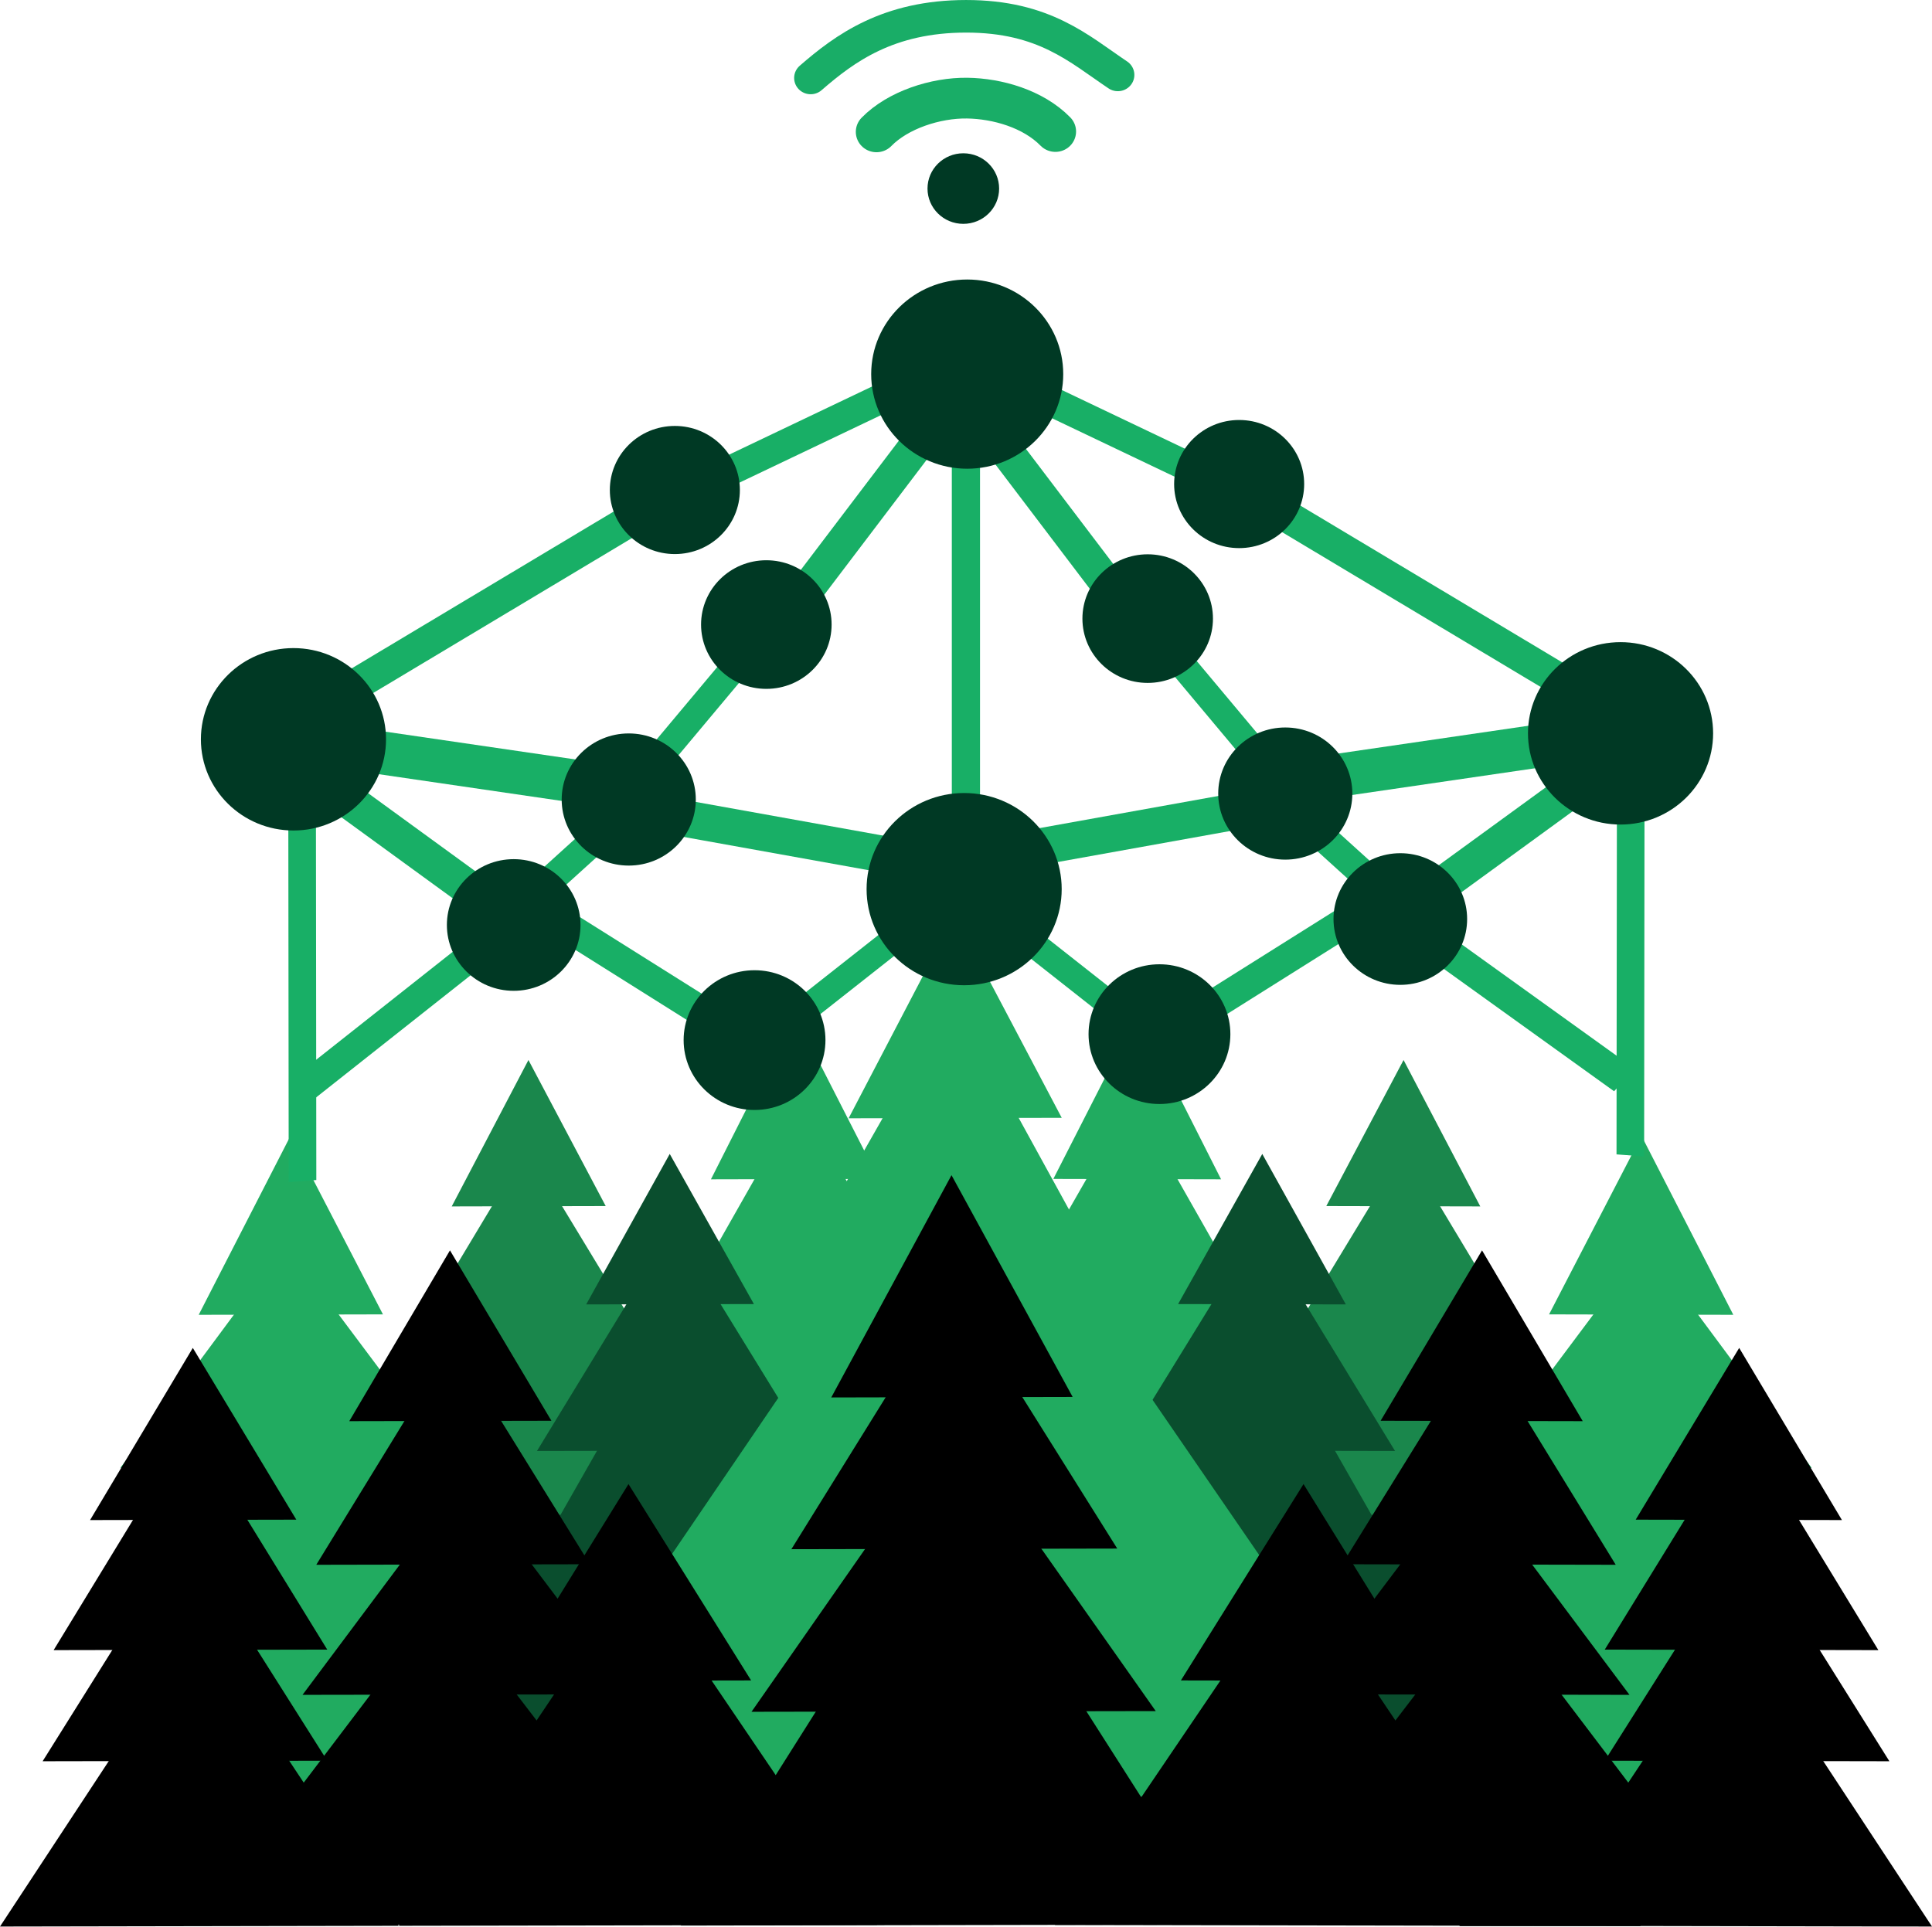
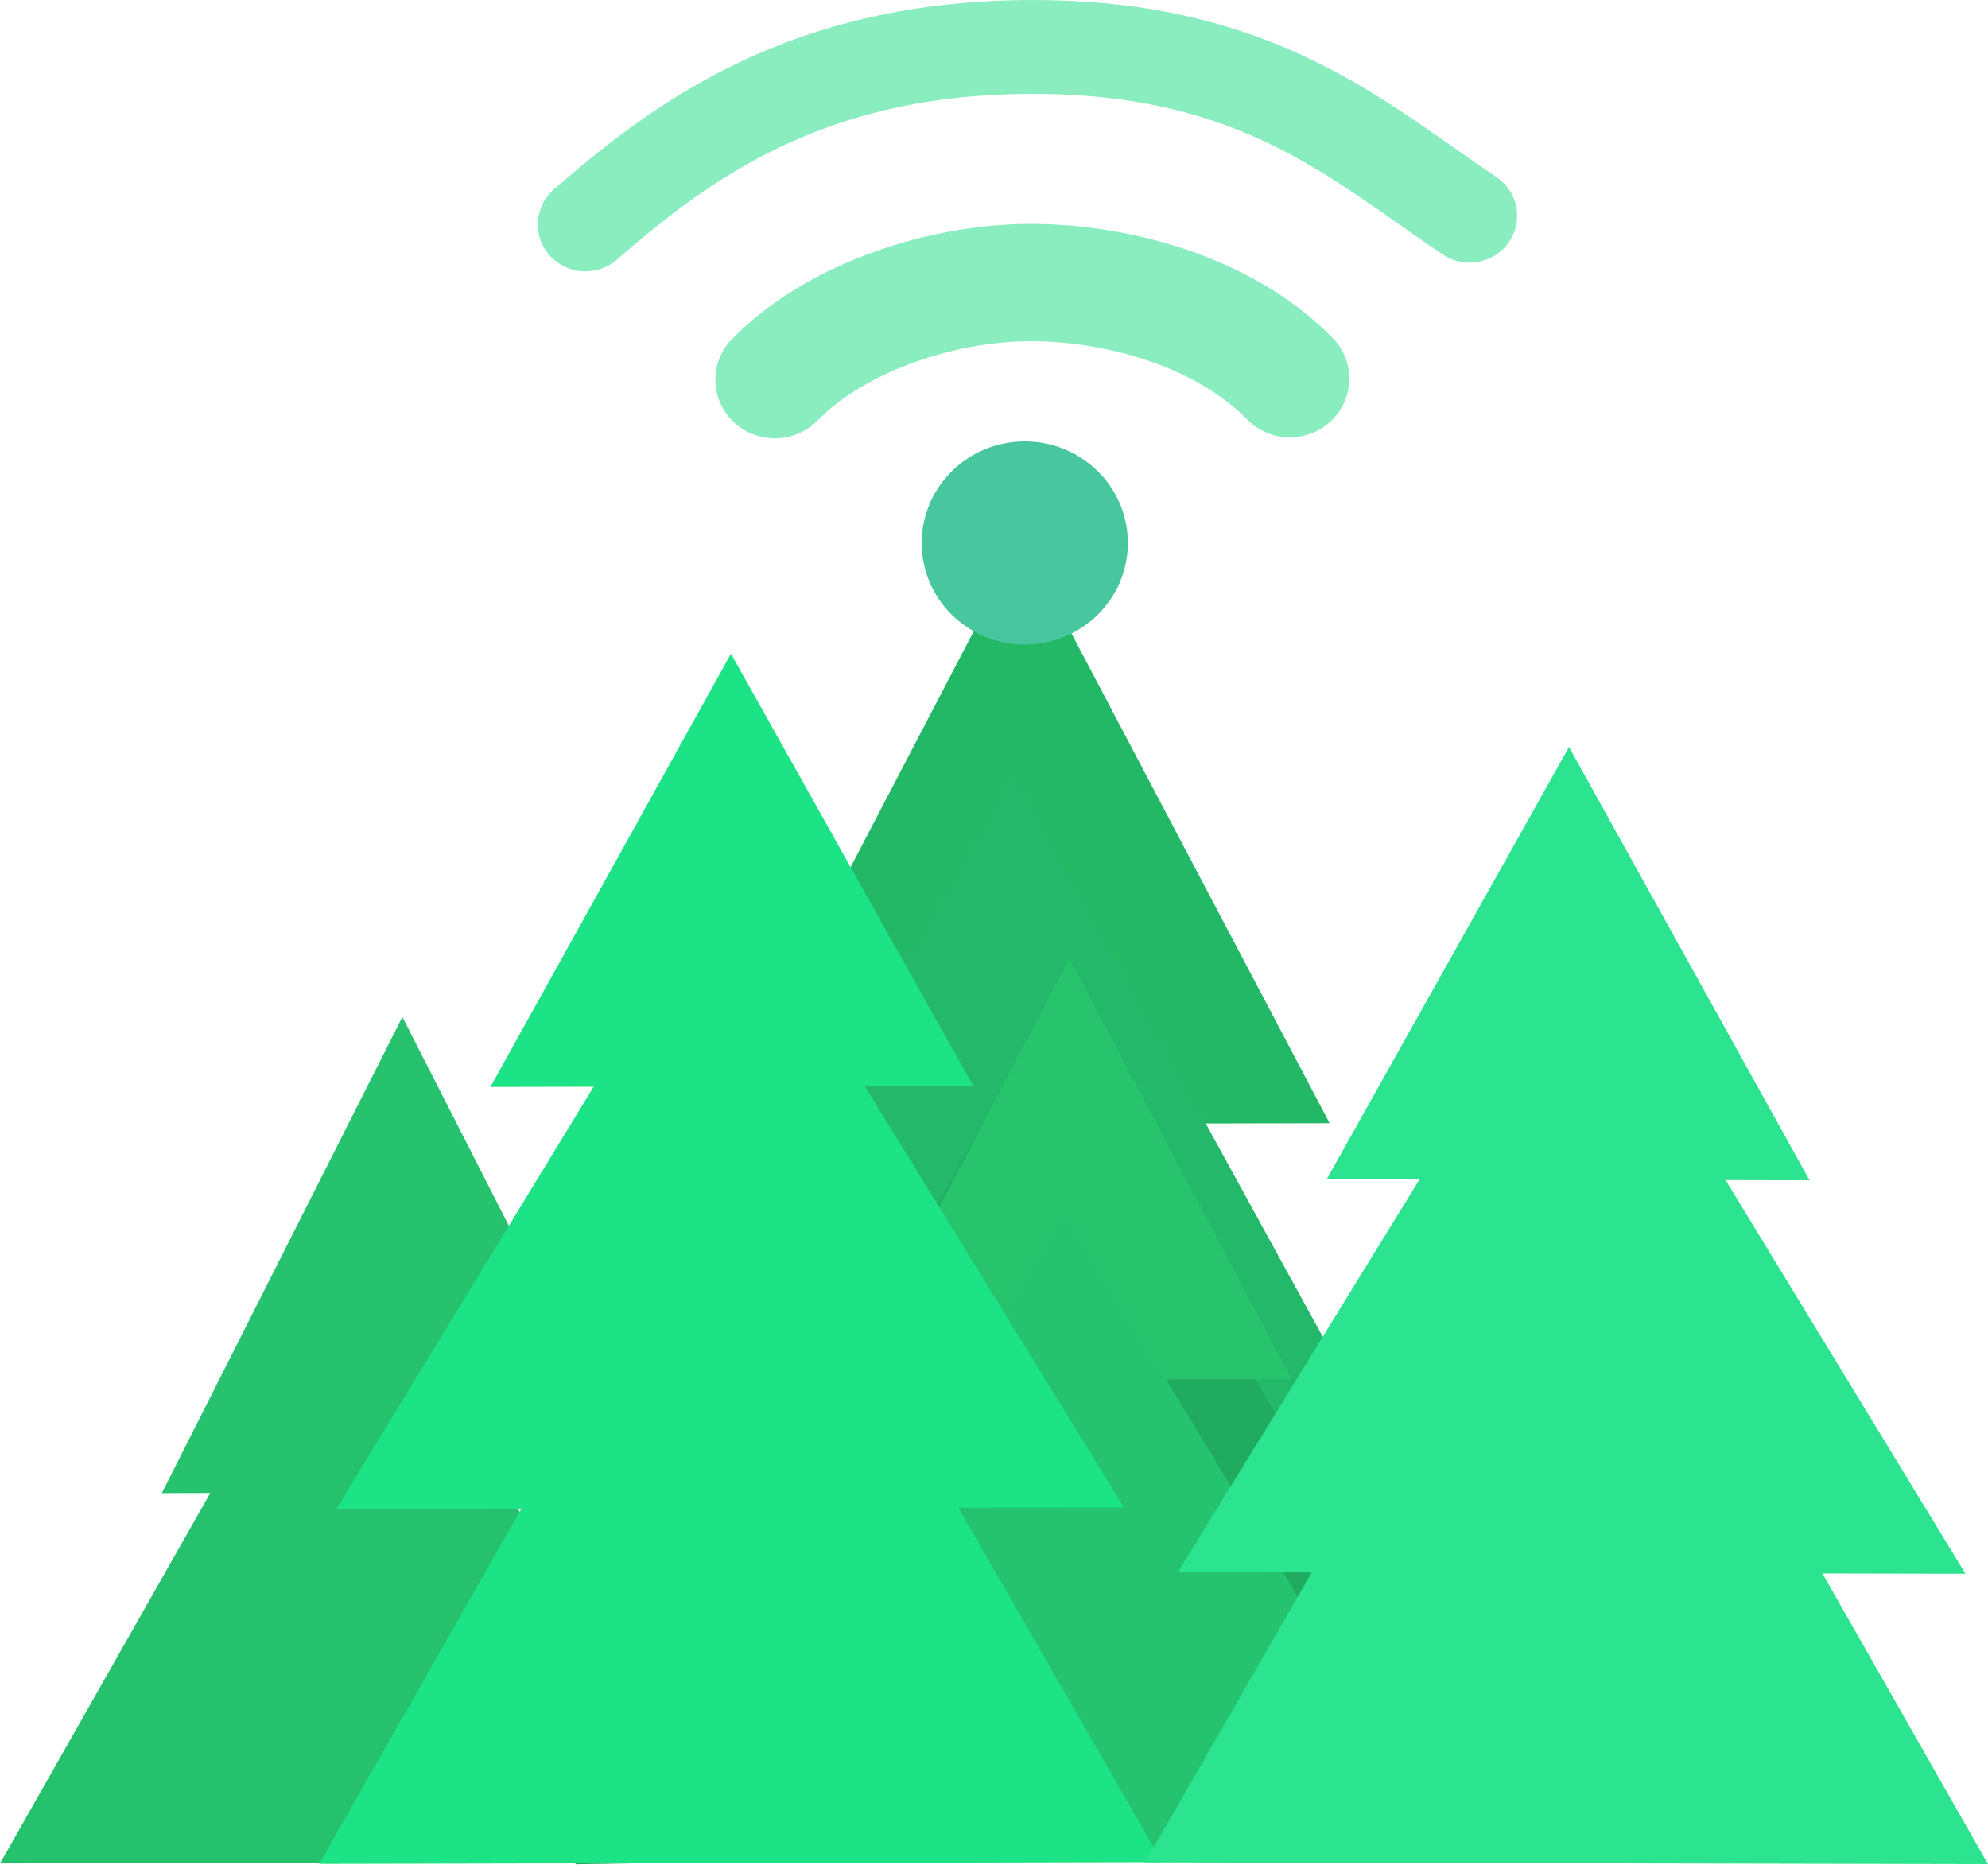
- <svg xmlns="http://www.w3.org/2000/svg" width="41.007mm" height="40.899mm" viewBox="0 0 41.007 40.899" version="1.1" id="svg5" xml:space="preserve">
+ <svg xmlns="http://www.w3.org/2000/svg" width="14.659mm" height="13.745mm" viewBox="0 0 14.659 13.745" version="1.1" id="svg5" xml:space="preserve">
  <defs id="defs2" />
-   <g id="layer1" transform="translate(-83.81338,-99.77305)">
+   <g id="layer1" transform="translate(-56.64177,-121.4502)">
    <g id="layer1-5" transform="translate(-23.86376,47.75029)">
-       <g id="g14190" transform="matrix(0.3120128,0,0,0.307479,93.84908,29.26537)" style="mix-blend-mode:normal">
+       <g id="g14190" transform="matrix(0.3120128,0,0,0.307479,53.94652,35.49356)" style="mix-blend-mode:normal">
        <g id="layer1-2" style="display:inline" />
        <g id="layer3" style="display:inline">
          <g id="layer4" style="display:inline">
-             <path style="fill:#21ab60;fill-opacity:1;stroke:none;stroke-width:7.559;stroke-linecap:round;stroke-linejoin:round;stroke-miterlimit:4;stroke-dasharray:none;stroke-opacity:1" id="path31235" d="m 768.448,607.582 -67.4,-14.473 46.234,-51.133 z" transform="matrix(0.205525,-0.0497828,0.0445801,0.2295107,-68.47725,49.99782)" />
-             <path style="fill:#21ab60;fill-opacity:1;stroke:none;stroke-width:7.559;stroke-linecap:round;stroke-linejoin:round;stroke-miterlimit:4;stroke-dasharray:none;stroke-opacity:1" id="path31235-4" transform="matrix(0.2453091,-0.05575435,0.0532096,0.257041,-103.1808,45.90447)" d="m 770.257,609.793 -72.027,-16.225 50.065,-54.265 z" />
-             <path style="fill:#21ab60;fill-opacity:1;stroke:none;stroke-width:7.559;stroke-linecap:round;stroke-linejoin:round;stroke-miterlimit:4;stroke-dasharray:none;stroke-opacity:1" id="path31235-3" transform="matrix(0.1617625,-0.04049372,0.03508765,0.1866858,-41.5329,73.09893)" d="m 768.448,607.582 -67.4,-14.473 46.234,-51.133 z" />
-             <rect style="fill:#21ab60;fill-opacity:1;stroke:none;stroke-width:2.439;stroke-linecap:round;stroke-linejoin:round;stroke-miterlimit:4;stroke-dasharray:none;stroke-opacity:1" id="rect37539" width="24.696" height="37.605" x="90.108" y="162.916" ry="0.111" />
+             <path style="fill:#23b866;fill-opacity:1;stroke:none;stroke-width:7.559;stroke-linecap:round;stroke-linejoin:round;stroke-miterlimit:4;stroke-dasharray:none;stroke-opacity:1" id="path31235" d="m 768.448,607.582 -67.4,-14.473 46.234,-51.133 z" transform="matrix(0.205525,-0.0497828,0.0445801,0.2295107,-68.47725,49.99782)" />
+             <path style="fill:#23b86a;fill-opacity:1;stroke:none;stroke-width:7.559;stroke-linecap:round;stroke-linejoin:round;stroke-miterlimit:4;stroke-dasharray:none;stroke-opacity:1" id="path31235-4" transform="matrix(0.2453091,-0.05575435,0.0532096,0.257041,-103.1808,45.90447)" d="m 770.257,609.793 -72.027,-16.225 50.065,-54.265 z" />
+             <path style="fill:#26c26e;fill-opacity:1;stroke:none;stroke-width:7.559;stroke-linecap:round;stroke-linejoin:round;stroke-miterlimit:4;stroke-dasharray:none;stroke-opacity:1" id="path31235-3" transform="matrix(0.1617625,-0.04049372,0.03508765,0.1866858,-45.26827,77.72202)" d="m 768.448,607.582 -67.4,-14.473 46.234,-51.133 z" />
            <path style="fill:#21ab60;fill-opacity:1;stroke:none;stroke-width:7.559;stroke-linecap:round;stroke-linejoin:round;stroke-miterlimit:4;stroke-dasharray:none;stroke-opacity:1" id="path31235-9-1" transform="matrix(0.2413307,-0.05376383,0.05234665,0.2478643,-98.80412,57.80955)" d="m 778.674,615.838 -89.888,-18.003 60.535,-68.844 z" />
-             <path style="fill:#21ab60;fill-opacity:1;stroke:none;stroke-width:7.559;stroke-linecap:round;stroke-linejoin:round;stroke-miterlimit:4;stroke-dasharray:none;stroke-opacity:1" id="path31235-9" transform="matrix(0.2413307,-0.05376383,0.05234665,0.2478643,-109.9827,55.75158)" d="m 768.448,607.582 -67.4,-14.473 46.234,-51.133 z" />
-             <path style="display:inline;fill:#1a874c;fill-opacity:1;stroke:none;stroke-width:7.559;stroke-linecap:round;stroke-linejoin:round;stroke-miterlimit:4;stroke-dasharray:none;stroke-opacity:1" id="path31235-9-9" transform="matrix(0.1485012,-0.03584918,0.03221115,0.1652734,-48.16307,84.41367)" d="m 768.448,607.582 -67.4,-14.473 46.234,-51.133 z" />
-             <path style="display:inline;fill:#1a874c;fill-opacity:1;stroke:none;stroke-width:7.559;stroke-linecap:round;stroke-linejoin:round;stroke-miterlimit:4;stroke-dasharray:none;stroke-opacity:1" id="path31235-9-6" transform="matrix(0.2598966,-0.05475909,0.05637375,0.2524526,-144.6101,57.37612)" d="m 768.448,607.582 -67.4,-14.473 46.234,-51.133 z" />
-             <path style="display:inline;fill:#21ab60;fill-opacity:1;stroke:none;stroke-width:7.559;stroke-linecap:round;stroke-linejoin:round;stroke-miterlimit:4;stroke-dasharray:none;stroke-opacity:1" id="path31235-9-65" transform="matrix(0.1776762,-0.04381124,0.03853945,0.2019805,-89.58169,75.70776)" d="m 768.448,607.582 -67.4,-14.473 46.234,-51.133 z" />
-             <rect style="display:inline;fill:#21ab60;fill-opacity:1;stroke:none;stroke-width:2.215;stroke-linecap:round;stroke-linejoin:round;stroke-miterlimit:4;stroke-dasharray:none;stroke-opacity:1" id="rect35715" width="18.522" height="28.905" x="55.029" y="173.3" ry="0.076" />
-             <path style="display:inline;fill:#21ab60;fill-opacity:1;stroke:none;stroke-width:7.559;stroke-linecap:round;stroke-linejoin:round;stroke-miterlimit:4;stroke-dasharray:none;stroke-opacity:1" id="path31235-9-68" transform="matrix(0.3208989,-0.05475909,0.06960565,0.2524526,-213.7454,64.01778)" d="m 768.448,607.582 -67.4,-14.473 46.234,-51.133 z" />
-             <rect style="fill:#1a874c;fill-opacity:1;stroke:none;stroke-width:2;stroke-linecap:round;stroke-linejoin:round;stroke-miterlimit:4;stroke-dasharray:none;stroke-opacity:1" id="rect37647" width="9.822" height="32.086" x="76.544" y="166.752" ry="0.07" />
-             <path style="display:inline;fill:#21ab60;fill-opacity:1;stroke:none;stroke-width:7.559;stroke-linecap:round;stroke-linejoin:round;stroke-miterlimit:4;stroke-dasharray:none;stroke-opacity:1" id="path31235-3-5" transform="matrix(-0.1617625,-0.04049372,-0.03508765,0.1866858,261.5986,73.09894)" d="m 768.448,607.582 -67.4,-14.473 46.234,-51.133 z" />
-             <rect style="display:inline;fill:#21ab60;fill-opacity:1;stroke:none;stroke-width:1.911;stroke-linecap:round;stroke-linejoin:round;stroke-miterlimit:4;stroke-dasharray:none;stroke-opacity:1" id="rect37539-9" width="15.154" height="37.605" x="-129.958" y="162.916" ry="0.111" transform="scale(-1,1)" />
-             <path style="display:inline;fill:#21ab60;fill-opacity:1;stroke:none;stroke-width:7.559;stroke-linecap:round;stroke-linejoin:round;stroke-miterlimit:4;stroke-dasharray:none;stroke-opacity:1" id="path31235-9-3" transform="matrix(-0.2413307,-0.05376383,-0.05234665,0.2478643,330.0483,55.75158)" d="m 768.448,607.582 -67.4,-14.473 46.234,-51.133 z" />
-             <path style="display:inline;fill:#1a874c;fill-opacity:1;stroke:none;stroke-width:7.559;stroke-linecap:round;stroke-linejoin:round;stroke-miterlimit:4;stroke-dasharray:none;stroke-opacity:1" id="path31235-9-9-5" transform="matrix(-0.1485012,-0.03584918,-0.03221115,0.1652734,268.2287,84.41367)" d="m 768.448,607.582 -67.4,-14.473 46.234,-51.133 z" />
-             <path style="display:inline;fill:#1a874c;fill-opacity:1;stroke:none;stroke-width:7.559;stroke-linecap:round;stroke-linejoin:round;stroke-miterlimit:4;stroke-dasharray:none;stroke-opacity:1" id="path31235-9-6-3" transform="matrix(-0.2598966,-0.05475909,-0.05637375,0.2524526,364.6758,57.37613)" d="m 768.448,607.582 -67.4,-14.473 46.234,-51.133 z" />
-             <path style="display:inline;fill:#21ab60;fill-opacity:1;stroke:none;stroke-width:7.559;stroke-linecap:round;stroke-linejoin:round;stroke-miterlimit:4;stroke-dasharray:none;stroke-opacity:1" id="path31235-9-65-2" transform="matrix(-0.1776762,-0.04381124,-0.03853945,0.2019805,309.6474,75.70777)" d="m 768.448,607.582 -67.4,-14.473 46.234,-51.133 z" />
-             <rect style="display:inline;fill:#21ab60;fill-opacity:1;stroke:none;stroke-width:2.215;stroke-linecap:round;stroke-linejoin:round;stroke-miterlimit:4;stroke-dasharray:none;stroke-opacity:1" id="rect35715-6" width="18.522" height="28.905" x="-165.037" y="173.3" ry="0.076" transform="scale(-1,1)" />
-             <path style="display:inline;fill:#21ab60;fill-opacity:1;stroke:none;stroke-width:7.559;stroke-linecap:round;stroke-linejoin:round;stroke-miterlimit:4;stroke-dasharray:none;stroke-opacity:1" id="path31235-9-68-4" transform="matrix(-0.3208989,-0.05475909,-0.06960565,0.2524526,433.8111,64.01778)" d="m 768.448,607.582 -67.4,-14.473 46.234,-51.133 z" />
-             <rect style="display:inline;fill:#1a874c;fill-opacity:1;stroke:none;stroke-width:2;stroke-linecap:round;stroke-linejoin:round;stroke-miterlimit:4;stroke-dasharray:none;stroke-opacity:1" id="rect37647-9" width="9.822" height="32.086" x="-143.522" y="166.752" ry="0.07" transform="scale(-1,1)" />
+             <path style="fill:#26c16d;fill-opacity:1;stroke:none;stroke-width:7.559;stroke-linecap:round;stroke-linejoin:round;stroke-miterlimit:4;stroke-dasharray:none;stroke-opacity:1" id="path31235-9" transform="matrix(0.2413307,-0.05376383,0.05234665,0.2478643,-115.1103,59.62009)" d="m 768.448,607.582 -67.4,-14.473 46.234,-51.133 z" />
+             <path style="display:inline;fill:#27c36d;fill-opacity:1;stroke:none;stroke-width:7.559;stroke-linecap:round;stroke-linejoin:round;stroke-miterlimit:4;stroke-dasharray:none;stroke-opacity:1" id="path31235-9-9" transform="matrix(0.1485012,-0.03584918,0.03221115,0.1652734,-18.03758,84.4549)" d="m 768.448,607.582 -67.4,-14.473 46.234,-51.133 z" />
+             <path style="display:inline;fill:#25c36f;fill-opacity:1;stroke:none;stroke-width:7.559;stroke-linecap:round;stroke-linejoin:round;stroke-miterlimit:4;stroke-dasharray:none;stroke-opacity:1" id="path31235-9-6" transform="matrix(0.2598966,-0.05475909,0.05637375,0.2524526,-114.4846,57.41736)" d="m 768.448,607.582 -67.4,-14.473 46.234,-51.133 z" />
          </g>
          <g id="layer5" style="display:inline">
-             <path style="display:inline;fill:#0a4e2e;fill-opacity:1;stroke:none;stroke-width:7.559;stroke-linecap:round;stroke-linejoin:round;stroke-miterlimit:4;stroke-dasharray:none;stroke-opacity:1" id="path31235-9-6-1" transform="matrix(0.1617625,-0.03684444,0.03508765,0.1698618,-50.02023,89.15648)" d="m 768.448,607.582 -67.4,-14.473 46.234,-51.133 z" />
-             <path style="display:inline;fill:#0a4e2e;fill-opacity:1;stroke:none;stroke-width:7.559;stroke-linecap:round;stroke-linejoin:round;stroke-miterlimit:4;stroke-dasharray:none;stroke-opacity:1" id="path31235-9-6-1-1" transform="matrix(0.263875,-0.05475909,0.0572367,0.2524526,-138.0889,62.84847)" d="m 768.448,607.582 -67.4,-14.473 46.234,-51.133 z" />
-             <path style="display:inline;fill:#0a4e2e;fill-opacity:1;stroke:none;stroke-width:7.559;stroke-linecap:round;stroke-linejoin:round;stroke-miterlimit:4;stroke-dasharray:none;stroke-opacity:1" id="path31235-9-6-1-1-7" transform="matrix(0.2824409,-0.06272116,0.0612638,0.2891597,-154.1945,55.17156)" d="m 768.448,607.582 -67.4,-14.473 46.234,-51.133 z" />
-             <path style="display:inline;fill:#0a4e2e;fill-opacity:1;stroke:none;stroke-width:7.559;stroke-linecap:round;stroke-linejoin:round;stroke-miterlimit:4;stroke-dasharray:none;stroke-opacity:1" id="path31235-9-6-1-9" transform="matrix(-0.1617625,-0.03684444,-0.03508765,0.1698618,270.0859,89.15649)" d="m 768.448,607.582 -67.4,-14.473 46.234,-51.133 z" />
-             <path style="display:inline;fill:#0a4e2e;fill-opacity:1;stroke:none;stroke-width:7.559;stroke-linecap:round;stroke-linejoin:round;stroke-miterlimit:4;stroke-dasharray:none;stroke-opacity:1" id="path31235-9-6-1-1-3" transform="matrix(-0.263875,-0.05475909,-0.0572367,0.2524526,358.1545,62.84848)" d="m 768.448,607.582 -67.4,-14.473 46.234,-51.133 z" />
-             <path style="display:inline;fill:#0a4e2e;fill-opacity:1;stroke:none;stroke-width:7.559;stroke-linecap:round;stroke-linejoin:round;stroke-miterlimit:4;stroke-dasharray:none;stroke-opacity:1" id="path31235-9-6-1-1-7-5" transform="matrix(-0.2824409,-0.06272116,-0.0612638,0.2891597,374.2602,55.17156)" d="m 768.448,607.582 -67.4,-14.473 46.234,-51.133 z" />
+             <path style="display:inline;fill:#1ce386;fill-opacity:1;stroke:none;stroke-width:7.559;stroke-linecap:round;stroke-linejoin:round;stroke-miterlimit:4;stroke-dasharray:none;stroke-opacity:1" id="path31235-9-6-1" transform="matrix(0.1617625,-0.03684444,0.03508765,0.1698618,-37.5029,75.40305)" d="m 768.448,607.582 -67.4,-14.473 46.234,-51.133 z" />
+             <path style="display:inline;fill:#1ce386;fill-opacity:1;stroke:none;stroke-width:7.559;stroke-linecap:round;stroke-linejoin:round;stroke-miterlimit:4;stroke-dasharray:none;stroke-opacity:1" id="path31235-9-6-1-1" transform="matrix(0.263875,-0.05475909,0.0572367,0.2524526,-125.8666,49.09504)" d="m 768.448,607.582 -67.4,-14.473 46.234,-51.133 z" />
+             <path style="display:inline;fill:#1ce386;fill-opacity:1;stroke:none;stroke-width:7.559;stroke-linecap:round;stroke-linejoin:round;stroke-miterlimit:4;stroke-dasharray:none;stroke-opacity:1" id="path31235-9-6-1-1-7" transform="matrix(0.2824409,-0.06272116,0.0612638,0.2891597,-141.6772,41.41813)" d="m 768.448,607.582 -67.4,-14.473 46.234,-51.133 z" />
+             <path style="display:inline;fill:#2ce38f;fill-opacity:1;stroke:none;stroke-width:7.559;stroke-linecap:round;stroke-linejoin:round;stroke-miterlimit:4;stroke-dasharray:none;stroke-opacity:1" id="path31235-9-6-1-9" transform="matrix(-0.1617625,-0.03684444,-0.03508765,0.1698618,262.1003,77.64005)" d="m 768.448,607.582 -67.4,-14.473 46.234,-51.133 z" />
+             <path style="display:inline;fill:#2ce38f;fill-opacity:1;stroke:none;stroke-width:7.559;stroke-linecap:round;stroke-linejoin:round;stroke-miterlimit:4;stroke-dasharray:none;stroke-opacity:1" id="path31235-9-6-1-1-3" transform="matrix(-0.263875,-0.05475909,-0.0572367,0.2524526,350.508,50.64916)" d="m 768.448,607.582 -67.4,-14.473 46.234,-51.133 z" />
+             <path style="display:inline;fill:#2ce38f;fill-opacity:1;stroke:none;stroke-width:7.559;stroke-linecap:round;stroke-linejoin:round;stroke-miterlimit:4;stroke-dasharray:none;stroke-opacity:1" id="path31235-9-6-1-1-7-5" transform="matrix(-0.2824409,-0.06272116,-0.0612638,0.2891597,366.4442,41.42369)" d="m 768.448,607.582 -67.4,-14.473 46.234,-51.133 z" />
          </g>
-           <g id="layer8" style="display:inline">
-             <rect style="fill:#0a4e2e;fill-opacity:1;stroke:none;stroke-width:2;stroke-linecap:round;stroke-linejoin:round;stroke-miterlimit:4;stroke-dasharray:none;stroke-opacity:1" id="rect59652" width="68.783" height="23.597" x="77.732" y="178.608" ry="0.07" />
-             <rect style="fill:#0a4e2e;fill-opacity:1;stroke:none;stroke-width:1.747;stroke-linecap:round;stroke-linejoin:round;stroke-miterlimit:4;stroke-dasharray:none;stroke-opacity:1" id="rect61314" width="82.858" height="9.615" x="68.902" y="194.107" ry="0.07" />
-             <path style="display:inline;fill:#21ab60;fill-opacity:1;stroke:none;stroke-width:7.559;stroke-linecap:round;stroke-linejoin:round;stroke-miterlimit:4;stroke-dasharray:none;stroke-opacity:1" id="path31235-9-6-1-1-7-59" transform="matrix(0.8858373,-0.1646549,0.1921455,0.7590988,-656.2224,-136.6694)" d="m 768.448,607.582 -67.4,-14.473 46.234,-51.133 z" />
-             <rect style="display:inline;fill:#000000;fill-opacity:1;stroke:none;stroke-width:2;stroke-linecap:round;stroke-linejoin:round;stroke-miterlimit:4;stroke-dasharray:none;stroke-opacity:1" id="rect54529" width="7.016" height="2.152" x="68.565" y="204.754" ry="0.07" />
-             <rect style="display:inline;fill:#000000;fill-opacity:1;stroke:none;stroke-width:2;stroke-linecap:round;stroke-linejoin:round;stroke-miterlimit:4;stroke-dasharray:none;stroke-opacity:1" id="rect54531" width="12.348" height="2.9" x="143.587" y="204.099" ry="0.07" />
-           </g>
-           <g id="layer6" style="display:inline">
-             <path style="display:inline;fill:#000000;fill-opacity:1;stroke:none;stroke-width:7.559;stroke-linecap:round;stroke-linejoin:round;stroke-miterlimit:4;stroke-dasharray:none;stroke-opacity:1" id="path31235-9-6-1-8" transform="matrix(0.1988943,-0.04215248,0.04314185,0.1943331,-114.5764,93.25253)" d="m 768.448,607.582 -67.4,-14.473 46.234,-51.133 z" />
-             <path style="display:inline;fill:#000000;fill-opacity:1;stroke:none;stroke-width:7.559;stroke-linecap:round;stroke-linejoin:round;stroke-miterlimit:4;stroke-dasharray:none;stroke-opacity:1" id="path31235-9-6-1-1-1" transform="matrix(0.263875,-0.05475909,0.0572367,0.2524526,-170.9697,76.59949)" d="m 768.448,607.582 -67.4,-14.473 46.234,-51.133 z" />
-             <path style="display:inline;fill:#000000;fill-opacity:1;stroke:none;stroke-width:7.559;stroke-linecap:round;stroke-linejoin:round;stroke-miterlimit:4;stroke-dasharray:none;stroke-opacity:1" id="path31235-9-6-1-1-1-2" transform="matrix(0.194916,-0.04182074,0.0422789,0.1928037,-93.6424,87.09836)" d="m 768.448,607.582 -67.4,-14.473 46.234,-51.133 z" />
-             <path style="display:inline;fill:#000000;fill-opacity:1;stroke:none;stroke-width:7.559;stroke-linecap:round;stroke-linejoin:round;stroke-miterlimit:4;stroke-dasharray:none;stroke-opacity:1" id="path31235-9-6-1-1-1-4" transform="matrix(0.3155943,-0.05343208,0.06845505,0.2463348,-196.9496,82.3847)" d="m 768.448,607.582 -67.4,-14.473 46.234,-51.133 z" />
-             <path style="display:inline;fill:#000000;fill-opacity:1;stroke:none;stroke-width:7.559;stroke-linecap:round;stroke-linejoin:round;stroke-miterlimit:4;stroke-dasharray:none;stroke-opacity:1" id="path31235-9-6-1-1-1-9" transform="matrix(0.4614693,-0.07698651,0.1000966,0.3549265,-324.6236,49.55154)" d="m 768.448,607.582 -67.4,-14.473 46.234,-51.133 z" />
-             <path style="display:inline;fill:#000000;fill-opacity:1;stroke:none;stroke-width:7.559;stroke-linecap:round;stroke-linejoin:round;stroke-miterlimit:4;stroke-dasharray:none;stroke-opacity:1" id="path31235-9-6-1-1-1-9-8" transform="matrix(0.2356812,-0.04819293,0.05112122,0.2221811,-116.7545,92.07476)" d="m 768.448,607.582 -67.4,-14.473 46.234,-51.133 z" />
-             <path style="display:inline;fill:#000000;fill-opacity:1;stroke:none;stroke-width:7.559;stroke-linecap:round;stroke-linejoin:round;stroke-miterlimit:4;stroke-dasharray:none;stroke-opacity:1" id="path31235-9-6-1-1-1-9-6" transform="matrix(0.4614693,-0.08695581,0.1000966,0.4008873,-311.4356,30.16629)" d="m 768.448,607.582 -67.4,-14.473 46.234,-51.133 z" />
-             <path style="display:inline;fill:#000000;fill-opacity:1;stroke:none;stroke-width:7.559;stroke-linecap:round;stroke-linejoin:round;stroke-miterlimit:4;stroke-dasharray:none;stroke-opacity:1" id="path31235-9-6-1-1-1-0" transform="matrix(0.263875,-0.05442734,0.0572367,0.2509232,-153.1027,71.38076)" d="m 768.448,607.582 -67.4,-14.473 46.234,-51.133 z" />
-             <path style="display:inline;fill:#000000;fill-opacity:1;stroke:none;stroke-width:7.559;stroke-linecap:round;stroke-linejoin:round;stroke-miterlimit:4;stroke-dasharray:none;stroke-opacity:1" id="path31235-9-6-1-1-6" transform="matrix(0.2744841,-0.0554226,0.0595379,0.2555115,-180.5204,82.92101)" d="m 768.448,607.582 -67.4,-14.473 46.234,-51.133 z" />
-             <path style="display:inline;fill:#000000;fill-opacity:1;stroke:none;stroke-width:7.559;stroke-linecap:round;stroke-linejoin:round;stroke-miterlimit:4;stroke-dasharray:none;stroke-opacity:1" id="path31235-9-6-1-1-5" transform="matrix(0.3845534,-0.07399505,0.08341285,0.341135,-274.7446,56.56963)" d="m 768.448,607.582 -67.4,-14.473 46.234,-51.133 z" />
-             <path style="display:inline;fill:#000000;fill-opacity:1;stroke:none;stroke-width:7.559;stroke-linecap:round;stroke-linejoin:round;stroke-miterlimit:4;stroke-dasharray:none;stroke-opacity:1" id="path31235-9-6-1-1-1-9-2" transform="matrix(0.2327868,-0.05442733,0.05049341,0.2509231,-92.27652,59.82803)" d="m 768.448,607.582 -67.4,-14.473 46.234,-51.133 z" />
-             <path style="display:inline;fill:#000000;fill-opacity:1;stroke:none;stroke-width:7.559;stroke-linecap:round;stroke-linejoin:round;stroke-miterlimit:4;stroke-dasharray:none;stroke-opacity:1" id="path31235-9-6-1-1-1-9-68" transform="matrix(0.3142682,-0.06404816,0.0681674,0.2952775,-162.5943,50.74274)" d="m 768.448,607.582 -67.4,-14.473 46.234,-51.133 z" />
-             <path style="display:inline;fill:#000000;fill-opacity:1;stroke:none;stroke-width:7.559;stroke-linecap:round;stroke-linejoin:round;stroke-miterlimit:4;stroke-dasharray:none;stroke-opacity:1" id="path31235-9-6-1-1-1-9-7" transform="matrix(0.389858,-0.07068321,0.08456345,0.3258667,-228.0238,48.47685)" d="m 768.448,607.582 -67.4,-14.473 46.234,-51.133 z" />
-             <path style="display:inline;fill:#000000;fill-opacity:1;stroke:none;stroke-width:7.559;stroke-linecap:round;stroke-linejoin:round;stroke-miterlimit:4;stroke-dasharray:none;stroke-opacity:1" id="path31235-9-6-1-1-1-9-63" transform="matrix(0.5224716,-0.1046109,0.1133284,0.4822817,-342.8726,-5.748383)" d="m 768.448,607.582 -67.4,-14.473 46.234,-51.133 z" />
-             <path style="display:inline;fill:#000000;fill-opacity:1;stroke:none;stroke-width:7.559;stroke-linecap:round;stroke-linejoin:round;stroke-miterlimit:4;stroke-dasharray:none;stroke-opacity:1" id="path31235-9-6-1-8-7" transform="matrix(-0.1988943,-0.04215248,-0.04314185,0.1943331,334.6421,93.25254)" d="m 768.448,607.582 -67.4,-14.473 46.234,-51.133 z" />
-             <path style="display:inline;fill:#000000;fill-opacity:1;stroke:none;stroke-width:7.559;stroke-linecap:round;stroke-linejoin:round;stroke-miterlimit:4;stroke-dasharray:none;stroke-opacity:1" id="path31235-9-6-1-1-1-21" transform="matrix(-0.263875,-0.05475909,-0.0572367,0.2524526,391.0354,76.5995)" d="m 768.448,607.582 -67.4,-14.473 46.234,-51.133 z" />
-             <path style="display:inline;fill:#000000;fill-opacity:1;stroke:none;stroke-width:7.559;stroke-linecap:round;stroke-linejoin:round;stroke-miterlimit:4;stroke-dasharray:none;stroke-opacity:1" id="path31235-9-6-1-1-1-2-3" transform="matrix(-0.194916,-0.04182074,-0.0422789,0.1928037,313.7081,87.09837)" d="m 768.448,607.582 -67.4,-14.473 46.234,-51.133 z" />
-             <path style="display:inline;fill:#000000;fill-opacity:1;stroke:none;stroke-width:7.559;stroke-linecap:round;stroke-linejoin:round;stroke-miterlimit:4;stroke-dasharray:none;stroke-opacity:1" id="path31235-9-6-1-1-1-4-4" transform="matrix(-0.3155943,-0.05343208,-0.06845505,0.2463348,417.0153,82.3847)" d="m 768.448,607.582 -67.4,-14.473 46.234,-51.133 z" />
-             <path style="display:inline;fill:#000000;fill-opacity:1;stroke:none;stroke-width:7.559;stroke-linecap:round;stroke-linejoin:round;stroke-miterlimit:4;stroke-dasharray:none;stroke-opacity:1" id="path31235-9-6-1-1-1-9-67" transform="matrix(-0.4614693,-0.07698651,-0.1000966,0.3549265,544.6892,49.55154)" d="m 768.448,607.582 -67.4,-14.473 46.234,-51.133 z" />
-             <path style="display:inline;fill:#000000;fill-opacity:1;stroke:none;stroke-width:7.559;stroke-linecap:round;stroke-linejoin:round;stroke-miterlimit:4;stroke-dasharray:none;stroke-opacity:1" id="path31235-9-6-1-1-1-9-8-2" transform="matrix(-0.2356812,-0.04819293,-0.05112122,0.2221811,336.8201,92.07476)" d="m 768.448,607.582 -67.4,-14.473 46.234,-51.133 z" />
-             <path style="display:inline;fill:#000000;fill-opacity:1;stroke:none;stroke-width:7.559;stroke-linecap:round;stroke-linejoin:round;stroke-miterlimit:4;stroke-dasharray:none;stroke-opacity:1" id="path31235-9-6-1-1-1-9-6-8" transform="matrix(-0.4614693,-0.08695581,-0.1000966,0.4008873,531.5013,30.1663)" d="m 768.448,607.582 -67.4,-14.473 46.234,-51.133 z" />
-             <path style="display:inline;fill:#000000;fill-opacity:1;stroke:none;stroke-width:7.559;stroke-linecap:round;stroke-linejoin:round;stroke-miterlimit:4;stroke-dasharray:none;stroke-opacity:1" id="path31235-9-6-1-1-1-0-6" transform="matrix(-0.263875,-0.05442734,-0.0572367,0.2509232,373.1684,71.38077)" d="m 768.448,607.582 -67.4,-14.473 46.234,-51.133 z" />
-             <path style="display:inline;fill:#000000;fill-opacity:1;stroke:none;stroke-width:7.559;stroke-linecap:round;stroke-linejoin:round;stroke-miterlimit:4;stroke-dasharray:none;stroke-opacity:1" id="path31235-9-6-1-1-6-4" transform="matrix(-0.2744841,-0.0554226,-0.0595379,0.2555115,400.5861,82.92101)" d="m 768.448,607.582 -67.4,-14.473 46.234,-51.133 z" />
-             <path style="display:inline;fill:#000000;fill-opacity:1;stroke:none;stroke-width:7.559;stroke-linecap:round;stroke-linejoin:round;stroke-miterlimit:4;stroke-dasharray:none;stroke-opacity:1" id="path31235-9-6-1-1-5-5" transform="matrix(-0.3845534,-0.07399505,-0.08341285,0.341135,494.8103,56.56964)" d="m 768.448,607.582 -67.4,-14.473 46.234,-51.133 z" />
-           </g>
+           <g id="layer8" style="display:inline" />
+           <g id="layer6" style="display:inline" />
        </g>
-         <g id="layer2" style="display:inline">
-           <rect style="fill:#18af66;fill-opacity:1;stroke:none;stroke-width:0.517;stroke-linecap:round;stroke-linejoin:round;stroke-miterlimit:4;stroke-dasharray:none;stroke-opacity:1" id="rect21724-9-6" width="21.582" height="2.221" x="-16.106" y="138.641" transform="matrix(0.8546083,-0.5192731,0.5909724,0.8066918,0,0)" />
-           <rect style="fill:#18af66;fill-opacity:1;stroke:none;stroke-width:0.517;stroke-linecap:round;stroke-linejoin:round;stroke-miterlimit:4;stroke-dasharray:none;stroke-opacity:1" id="rect21724-9-4-9" width="6.963" height="1.84" x="-42.981" y="148.257" transform="matrix(0.6363265,-0.7714199,0.7836106,0.6212522,0,0)" />
-           <rect style="fill:#18af66;fill-opacity:1;stroke:none;stroke-width:1.138;stroke-linecap:round;stroke-linejoin:round;stroke-miterlimit:4;stroke-dasharray:none;stroke-opacity:1" id="rect21724-9-4-9-0" width="24.537" height="1.884" x="-160.601" y="63.983" transform="matrix(-0.00105129,-0.9999995,0.9969793,-0.07766809,0,0)" />
-           <circle style="font-variation-settings:normal;vector-effect:none;fill:#003924;fill-opacity:1;fill-rule:evenodd;stroke:none;stroke-width:0.843;stroke-linecap:butt;stroke-linejoin:miter;stroke-miterlimit:4;stroke-dasharray:none;stroke-dashoffset:0;stroke-opacity:1;-inkscape-stroke:none;stop-color:#000000" id="path3017-1" cx="109.85" cy="87.032" r="2.436" />
-           <rect style="fill:#18af66;fill-opacity:1;stroke:none;stroke-width:0.517;stroke-linecap:round;stroke-linejoin:round;stroke-miterlimit:4;stroke-dasharray:none;stroke-opacity:1" id="rect21724-0" width="11.496" height="2.046" x="35.465" y="135.812" transform="matrix(0.900152,-0.4355758,0.4529442,0.8915389,0,0)" />
-           <rect style="fill:#18af66;fill-opacity:1;stroke:none;stroke-width:2;stroke-linecap:round;stroke-linejoin:round;stroke-miterlimit:4;stroke-dasharray:none;stroke-opacity:1" id="rect26503-4" width="12.53" height="2.306" x="-32.525" y="147.005" ry="0.076" transform="rotate(-53.21334)" />
-           <rect style="fill:#18af66;fill-opacity:1;stroke:none;stroke-width:2;stroke-linecap:round;stroke-linejoin:round;stroke-miterlimit:4;stroke-dasharray:none;stroke-opacity:1" id="rect26732-0" width="1.918" height="25.351" x="109.068" y="104.509" ry="0.076" />
-           <rect style="fill:#18af66;fill-opacity:1;stroke:none;stroke-width:2;stroke-linecap:round;stroke-linejoin:round;stroke-miterlimit:4;stroke-dasharray:none;stroke-opacity:1" id="rect26503-4-4" width="12.53" height="2.306" x="-163.246" y="-28.506" ry="0.076" transform="matrix(-0.5988371,-0.8008709,-0.8008709,0.5988371,0,0)" />
-           <rect style="fill:#18af66;fill-opacity:1;stroke:none;stroke-width:0.517;stroke-linecap:round;stroke-linejoin:round;stroke-miterlimit:4;stroke-dasharray:none;stroke-opacity:1" id="rect21724-0-6" width="11.496" height="2.046" x="-159.492" y="40.102" transform="matrix(-0.900152,-0.4355758,-0.4529442,0.8915389,0,0)" />
-           <circle style="font-variation-settings:normal;vector-effect:none;fill:#003924;fill-opacity:1;fill-rule:evenodd;stroke:none;stroke-width:2.262;stroke-linecap:butt;stroke-linejoin:miter;stroke-miterlimit:4;stroke-dasharray:none;stroke-dashoffset:0;stroke-opacity:1;-inkscape-stroke:none;stop-color:#000000" id="path3017-5-0" cx="110.115" cy="99.843" r="6.532" />
-           <rect style="fill:#18af66;fill-opacity:1;stroke:none;stroke-width:0.517;stroke-linecap:round;stroke-linejoin:round;stroke-miterlimit:4;stroke-dasharray:none;stroke-opacity:1" id="rect21724-9-4-9-8" width="11.463" height="2.074" x="-154.242" y="-72.823" transform="matrix(-0.8430892,-0.5377738,0.5213287,-0.8533559,0,0)" />
-           <circle style="font-variation-settings:normal;vector-effect:none;fill:#003924;fill-opacity:1;fill-rule:evenodd;stroke:none;stroke-width:1.531;stroke-linecap:butt;stroke-linejoin:miter;stroke-miterlimit:4;stroke-dasharray:none;stroke-dashoffset:0;stroke-opacity:1;-inkscape-stroke:none;stop-color:#000000" id="path3017-5-4-8-6" cx="90.227" cy="107.844" r="4.423" />
-           <circle style="font-variation-settings:normal;vector-effect:none;fill:#003924;fill-opacity:1;fill-rule:evenodd;stroke:none;stroke-width:1.537;stroke-linecap:butt;stroke-linejoin:miter;stroke-miterlimit:4;stroke-dasharray:none;stroke-dashoffset:0;stroke-opacity:1;-inkscape-stroke:none;stop-color:#000000" id="path3017-5-4-79-7" cx="96.45" cy="117.134" r="4.44" />
-           <rect style="fill:#18af66;fill-opacity:1;stroke:none;stroke-width:0.919;stroke-linecap:round;stroke-linejoin:round;stroke-miterlimit:4;stroke-dasharray:none;stroke-opacity:1" id="rect21724-9-4-9-7" width="13.595" height="2.973" x="93.214" y="112.959" transform="matrix(0.9891757,0.1467362,-0.1936274,0.9810751,0,0)" />
-           <rect style="fill:#18af66;fill-opacity:1;stroke:none;stroke-width:0.517;stroke-linecap:round;stroke-linejoin:round;stroke-miterlimit:4;stroke-dasharray:none;stroke-opacity:1" id="rect21724-9-4-9-50" width="16.085" height="2.526" x="-126.002" y="-113.367" transform="matrix(-0.9837468,-0.179561,0.1604565,-0.9870429,0,0)" />
-           <rect style="fill:#18af66;fill-opacity:1;stroke:none;stroke-width:0.517;stroke-linecap:round;stroke-linejoin:round;stroke-miterlimit:4;stroke-dasharray:none;stroke-opacity:1" id="rect21724-9-4-9-88" width="4.999" height="1.923" x="-34.559" y="153.623" transform="matrix(0.7361643,-0.6768028,0.6909468,0.7229056,0,0)" />
-           <circle style="font-variation-settings:normal;vector-effect:none;fill:#003924;fill-opacity:1;fill-rule:evenodd;stroke:none;stroke-width:1.58;stroke-linecap:butt;stroke-linejoin:miter;stroke-miterlimit:4;stroke-dasharray:none;stroke-dashoffset:0;stroke-opacity:1;-inkscape-stroke:none;stop-color:#000000" id="path3017-5-4-3-3" cx="87.09" cy="129.213" r="4.562" />
-           <rect style="fill:#18af66;fill-opacity:1;stroke:none;stroke-width:0.517;stroke-linecap:round;stroke-linejoin:round;stroke-miterlimit:4;stroke-dasharray:none;stroke-opacity:1" id="rect21724-9-4-9-4" width="14.273" height="2.026" x="-45.558" y="156.022" transform="matrix(0.7799692,-0.6258179,0.6408207,0.7676906,0,0)" />
-           <rect style="fill:#18af66;fill-opacity:1;stroke:none;stroke-width:0.517;stroke-linecap:round;stroke-linejoin:round;stroke-miterlimit:4;stroke-dasharray:none;stroke-opacity:1" id="rect21724-9-4-9-1" width="13.628" height="2.418" x="-141.889" y="-64.801" transform="matrix(-0.8043536,-0.5941509,0.5784461,-0.8157206,0,0)" />
-           <circle style="font-variation-settings:normal;vector-effect:none;fill:#003924;fill-opacity:1;fill-rule:evenodd;stroke:none;stroke-width:1.574;stroke-linecap:butt;stroke-linejoin:miter;stroke-miterlimit:4;stroke-dasharray:none;stroke-dashoffset:0;stroke-opacity:1;-inkscape-stroke:none;stop-color:#000000" id="path3017-5-4-38-1" cx="79.264" cy="137.876" r="4.545" />
-           <circle style="font-variation-settings:normal;vector-effect:none;fill:#003924;fill-opacity:1;fill-rule:evenodd;stroke:none;stroke-width:2.18;stroke-linecap:butt;stroke-linejoin:miter;stroke-miterlimit:4;stroke-dasharray:none;stroke-dashoffset:0;stroke-opacity:1;-inkscape-stroke:none;stop-color:#000000" id="path3017-5-4-1-8" cx="64.282" cy="125.056" r="6.297" />
-           <rect style="fill:#18af66;fill-opacity:1;stroke:none;stroke-width:0.517;stroke-linecap:round;stroke-linejoin:round;stroke-miterlimit:4;stroke-dasharray:none;stroke-opacity:1" id="rect21724-9-4-9-70" width="9.877" height="1.798" x="-17.14" y="173.253" transform="matrix(0.7810507,-0.6244676,0.6394916,0.7687981,0,0)" />
-           <circle style="font-variation-settings:normal;vector-effect:none;fill:#003924;fill-opacity:1;fill-rule:evenodd;stroke:none;stroke-width:1.67;stroke-linecap:butt;stroke-linejoin:miter;stroke-miterlimit:4;stroke-dasharray:none;stroke-dashoffset:0;stroke-opacity:1;-inkscape-stroke:none;stop-color:#000000" id="path3017-5-4-2-6" cx="95.648" cy="145.824" r="4.824" />
-           <rect style="fill:#18af66;fill-opacity:1;stroke:none;stroke-width:0.517;stroke-linecap:round;stroke-linejoin:round;stroke-miterlimit:4;stroke-dasharray:none;stroke-opacity:1" id="rect21724-9-4-9-50-4" width="16.085" height="2.526" x="90.111" y="-152.265" transform="matrix(0.9837468,-0.179561,-0.1604565,-0.9870429,0,0)" />
-           <rect style="fill:#18af66;fill-opacity:1;stroke:none;stroke-width:0.517;stroke-linecap:round;stroke-linejoin:round;stroke-miterlimit:4;stroke-dasharray:none;stroke-opacity:1" id="rect21724-9-4-9-70-7" width="9.877" height="1.798" x="-185.154" y="36.246" transform="matrix(-0.7810507,-0.6244676,-0.6394916,0.7687981,0,0)" />
-           <circle style="font-variation-settings:normal;vector-effect:none;fill:#003924;fill-opacity:1;fill-rule:evenodd;stroke:none;stroke-width:2.298;stroke-linecap:butt;stroke-linejoin:miter;stroke-miterlimit:4;stroke-dasharray:none;stroke-dashoffset:0;stroke-opacity:1;-inkscape-stroke:none;stop-color:#000000" id="path3017-5-4-5-2" cx="109.906" cy="135.401" r="6.636" />
-           <path id="path14693-7" style="fill-opacity:0;fill-rule:evenodd;stroke:#19ad67;stroke-width:2.249;stroke-linecap:round;stroke-opacity:1;stop-color:#000000" d="m 99.466,79.395 c 2.315,-2.041 5.265,-4.257 10.576,-4.257 5.311,-2e-6 7.679,2.25 10.319,4.047" />
-           <path id="path18231-0" style="fill-opacity:0;fill-rule:evenodd;stroke:#19ad67;stroke-width:2.812;stroke-linecap:round;stroke-opacity:1;stop-color:#000000" d="m 103.943,83.117 c 1.45,-1.506 4.013,-2.362 6.179,-2.329 2.034,0.031 4.472,0.729 5.992,2.305" />
-           <rect style="fill:#18af66;fill-opacity:1;stroke:none;stroke-width:0.517;stroke-linecap:round;stroke-linejoin:round;stroke-miterlimit:4;stroke-dasharray:none;stroke-opacity:1" id="rect21724-9-6-1" width="21.582" height="2.221" x="-193.058" y="24.226" transform="matrix(-0.8546083,-0.5192731,-0.5909724,0.8066918,0,0)" />
-           <rect style="fill:#18af66;fill-opacity:1;stroke:none;stroke-width:0.517;stroke-linecap:round;stroke-linejoin:round;stroke-miterlimit:4;stroke-dasharray:none;stroke-opacity:1" id="rect21724-9-4-9-3" width="6.963" height="1.84" x="-178.64" y="-20.855" transform="matrix(-0.6363265,-0.7714199,-0.7836106,0.6212522,0,0)" />
-           <rect style="fill:#18af66;fill-opacity:1;stroke:none;stroke-width:1.138;stroke-linecap:round;stroke-linejoin:round;stroke-miterlimit:4;stroke-dasharray:none;stroke-opacity:1" id="rect21724-9-4-9-0-0" width="24.537" height="1.884" x="-141.683" y="-156.786" transform="matrix(0.00105129,-0.9999995,-0.9969793,-0.07766809,0,0)" />
-           <rect style="fill:#18af66;fill-opacity:1;stroke:none;stroke-width:0.517;stroke-linecap:round;stroke-linejoin:round;stroke-miterlimit:4;stroke-dasharray:none;stroke-opacity:1" id="rect21724-9-4-9-8-5" width="11.463" height="2.074" x="32.757" y="-190.185" transform="matrix(0.8430892,-0.5377738,-0.5213287,-0.8533559,0,0)" />
-           <circle style="font-variation-settings:normal;vector-effect:none;fill:#003924;fill-opacity:1;fill-rule:evenodd;stroke:none;stroke-width:1.531;stroke-linecap:butt;stroke-linejoin:miter;stroke-miterlimit:4;stroke-dasharray:none;stroke-dashoffset:0;stroke-opacity:1;-inkscape-stroke:none;stop-color:#000000" id="path3017-5-4-8-6-0" cx="-128.614" cy="107.433" r="4.423" transform="scale(-1,1)" />
-           <circle style="font-variation-settings:normal;vector-effect:none;fill:#003924;fill-opacity:1;fill-rule:evenodd;stroke:none;stroke-width:1.537;stroke-linecap:butt;stroke-linejoin:miter;stroke-miterlimit:4;stroke-dasharray:none;stroke-dashoffset:0;stroke-opacity:1;-inkscape-stroke:none;stop-color:#000000" id="path3017-5-4-79-7-6" cx="-122.392" cy="116.723" r="4.44" transform="scale(-1,1)" />
-           <rect style="fill:#18af66;fill-opacity:1;stroke:none;stroke-width:0.919;stroke-linecap:round;stroke-linejoin:round;stroke-miterlimit:4;stroke-dasharray:none;stroke-opacity:1" id="rect21724-9-4-9-7-1" width="13.595" height="2.973" x="-121.809" y="144.7" transform="matrix(-0.9891757,0.1467362,0.1936274,0.9810751,0,0)" />
-           <rect style="fill:#18af66;fill-opacity:1;stroke:none;stroke-width:0.517;stroke-linecap:round;stroke-linejoin:round;stroke-miterlimit:4;stroke-dasharray:none;stroke-opacity:1" id="rect21724-9-4-9-88-2" width="4.999" height="1.923" x="-192.506" y="5.18" transform="matrix(-0.7361643,-0.6768028,-0.6909468,0.7229056,0,0)" />
-           <circle style="font-variation-settings:normal;vector-effect:none;fill:#003924;fill-opacity:1;fill-rule:evenodd;stroke:none;stroke-width:1.58;stroke-linecap:butt;stroke-linejoin:miter;stroke-miterlimit:4;stroke-dasharray:none;stroke-dashoffset:0;stroke-opacity:1;-inkscape-stroke:none;stop-color:#000000" id="path3017-5-4-3-3-1" cx="-131.752" cy="128.802" r="4.562" transform="scale(-1,1)" />
-           <rect style="fill:#18af66;fill-opacity:1;stroke:none;stroke-width:0.54;stroke-linecap:round;stroke-linejoin:round;stroke-miterlimit:4;stroke-dasharray:none;stroke-opacity:1" id="rect21724-9-4-9-4-5" width="15.047" height="2.097" x="-215.903" y="27.931" transform="matrix(-0.8078969,-0.5893238,-0.6763259,0.7366026,0,0)" />
-           <rect style="fill:#18af66;fill-opacity:1;stroke:none;stroke-width:0.517;stroke-linecap:round;stroke-linejoin:round;stroke-miterlimit:4;stroke-dasharray:none;stroke-opacity:1" id="rect21724-9-4-9-1-5" width="13.628" height="2.418" x="36.896" y="-194.52" transform="matrix(0.8043536,-0.5941508,-0.5784461,-0.8157206,0,0)" />
-           <circle style="font-variation-settings:normal;vector-effect:none;fill:#003924;fill-opacity:1;fill-rule:evenodd;stroke:none;stroke-width:1.574;stroke-linecap:butt;stroke-linejoin:miter;stroke-miterlimit:4;stroke-dasharray:none;stroke-dashoffset:0;stroke-opacity:1;-inkscape-stroke:none;stop-color:#000000" id="path3017-5-4-38-1-1" cx="-139.578" cy="137.465" r="4.545" transform="scale(-1,1)" />
-           <circle style="font-variation-settings:normal;vector-effect:none;fill:#003924;fill-opacity:1;fill-rule:evenodd;stroke:none;stroke-width:2.18;stroke-linecap:butt;stroke-linejoin:miter;stroke-miterlimit:4;stroke-dasharray:none;stroke-dashoffset:0;stroke-opacity:1;-inkscape-stroke:none;stop-color:#000000" id="path3017-5-4-1-8-9" cx="-154.559" cy="124.645" r="6.297" transform="scale(-1,1)" />
-           <circle style="font-variation-settings:normal;vector-effect:none;fill:#003924;fill-opacity:1;fill-rule:evenodd;stroke:none;stroke-width:1.67;stroke-linecap:butt;stroke-linejoin:miter;stroke-miterlimit:4;stroke-dasharray:none;stroke-dashoffset:0;stroke-opacity:1;-inkscape-stroke:none;stop-color:#000000" id="path3017-5-4-2-6-0" cx="-123.193" cy="145.413" r="4.824" transform="scale(-1,1)" />
+         <g id="layer2" style="display:inline" transform="translate(140.8849,-7.251709)">
+           <circle style="font-variation-settings:normal;vector-effect:none;fill:#48c69d;fill-opacity:1;fill-rule:evenodd;stroke:none;stroke-width:0.843;stroke-linecap:butt;stroke-linejoin:miter;stroke-miterlimit:4;stroke-dasharray:none;stroke-dashoffset:0;stroke-opacity:1;-inkscape-stroke:none;stop-color:#000000" id="path3017-1" cx="-31.545" cy="144.528" r="2.436" />
+           <path id="path14693-7" style="fill-opacity:0;fill-rule:evenodd;stroke:#8aedc0;stroke-width:2.249;stroke-linecap:round;stroke-opacity:1;stop-color:#000000" d="m -41.929,136.891 c 2.315,-2.041 5.265,-4.257 10.576,-4.257 5.311,0 7.679,2.25 10.319,4.047" />
+           <path id="path18231-0" style="fill-opacity:0;fill-rule:evenodd;stroke:#8aedc0;stroke-width:2.812;stroke-linecap:round;stroke-opacity:1;stop-color:#000000" d="m -37.452,140.613 c 1.45,-1.506 4.013,-2.362 6.179,-2.329 2.034,0.031 4.472,0.729 5.992,2.305" />
        </g>
      </g>
    </g>
  </g>
</svg>
